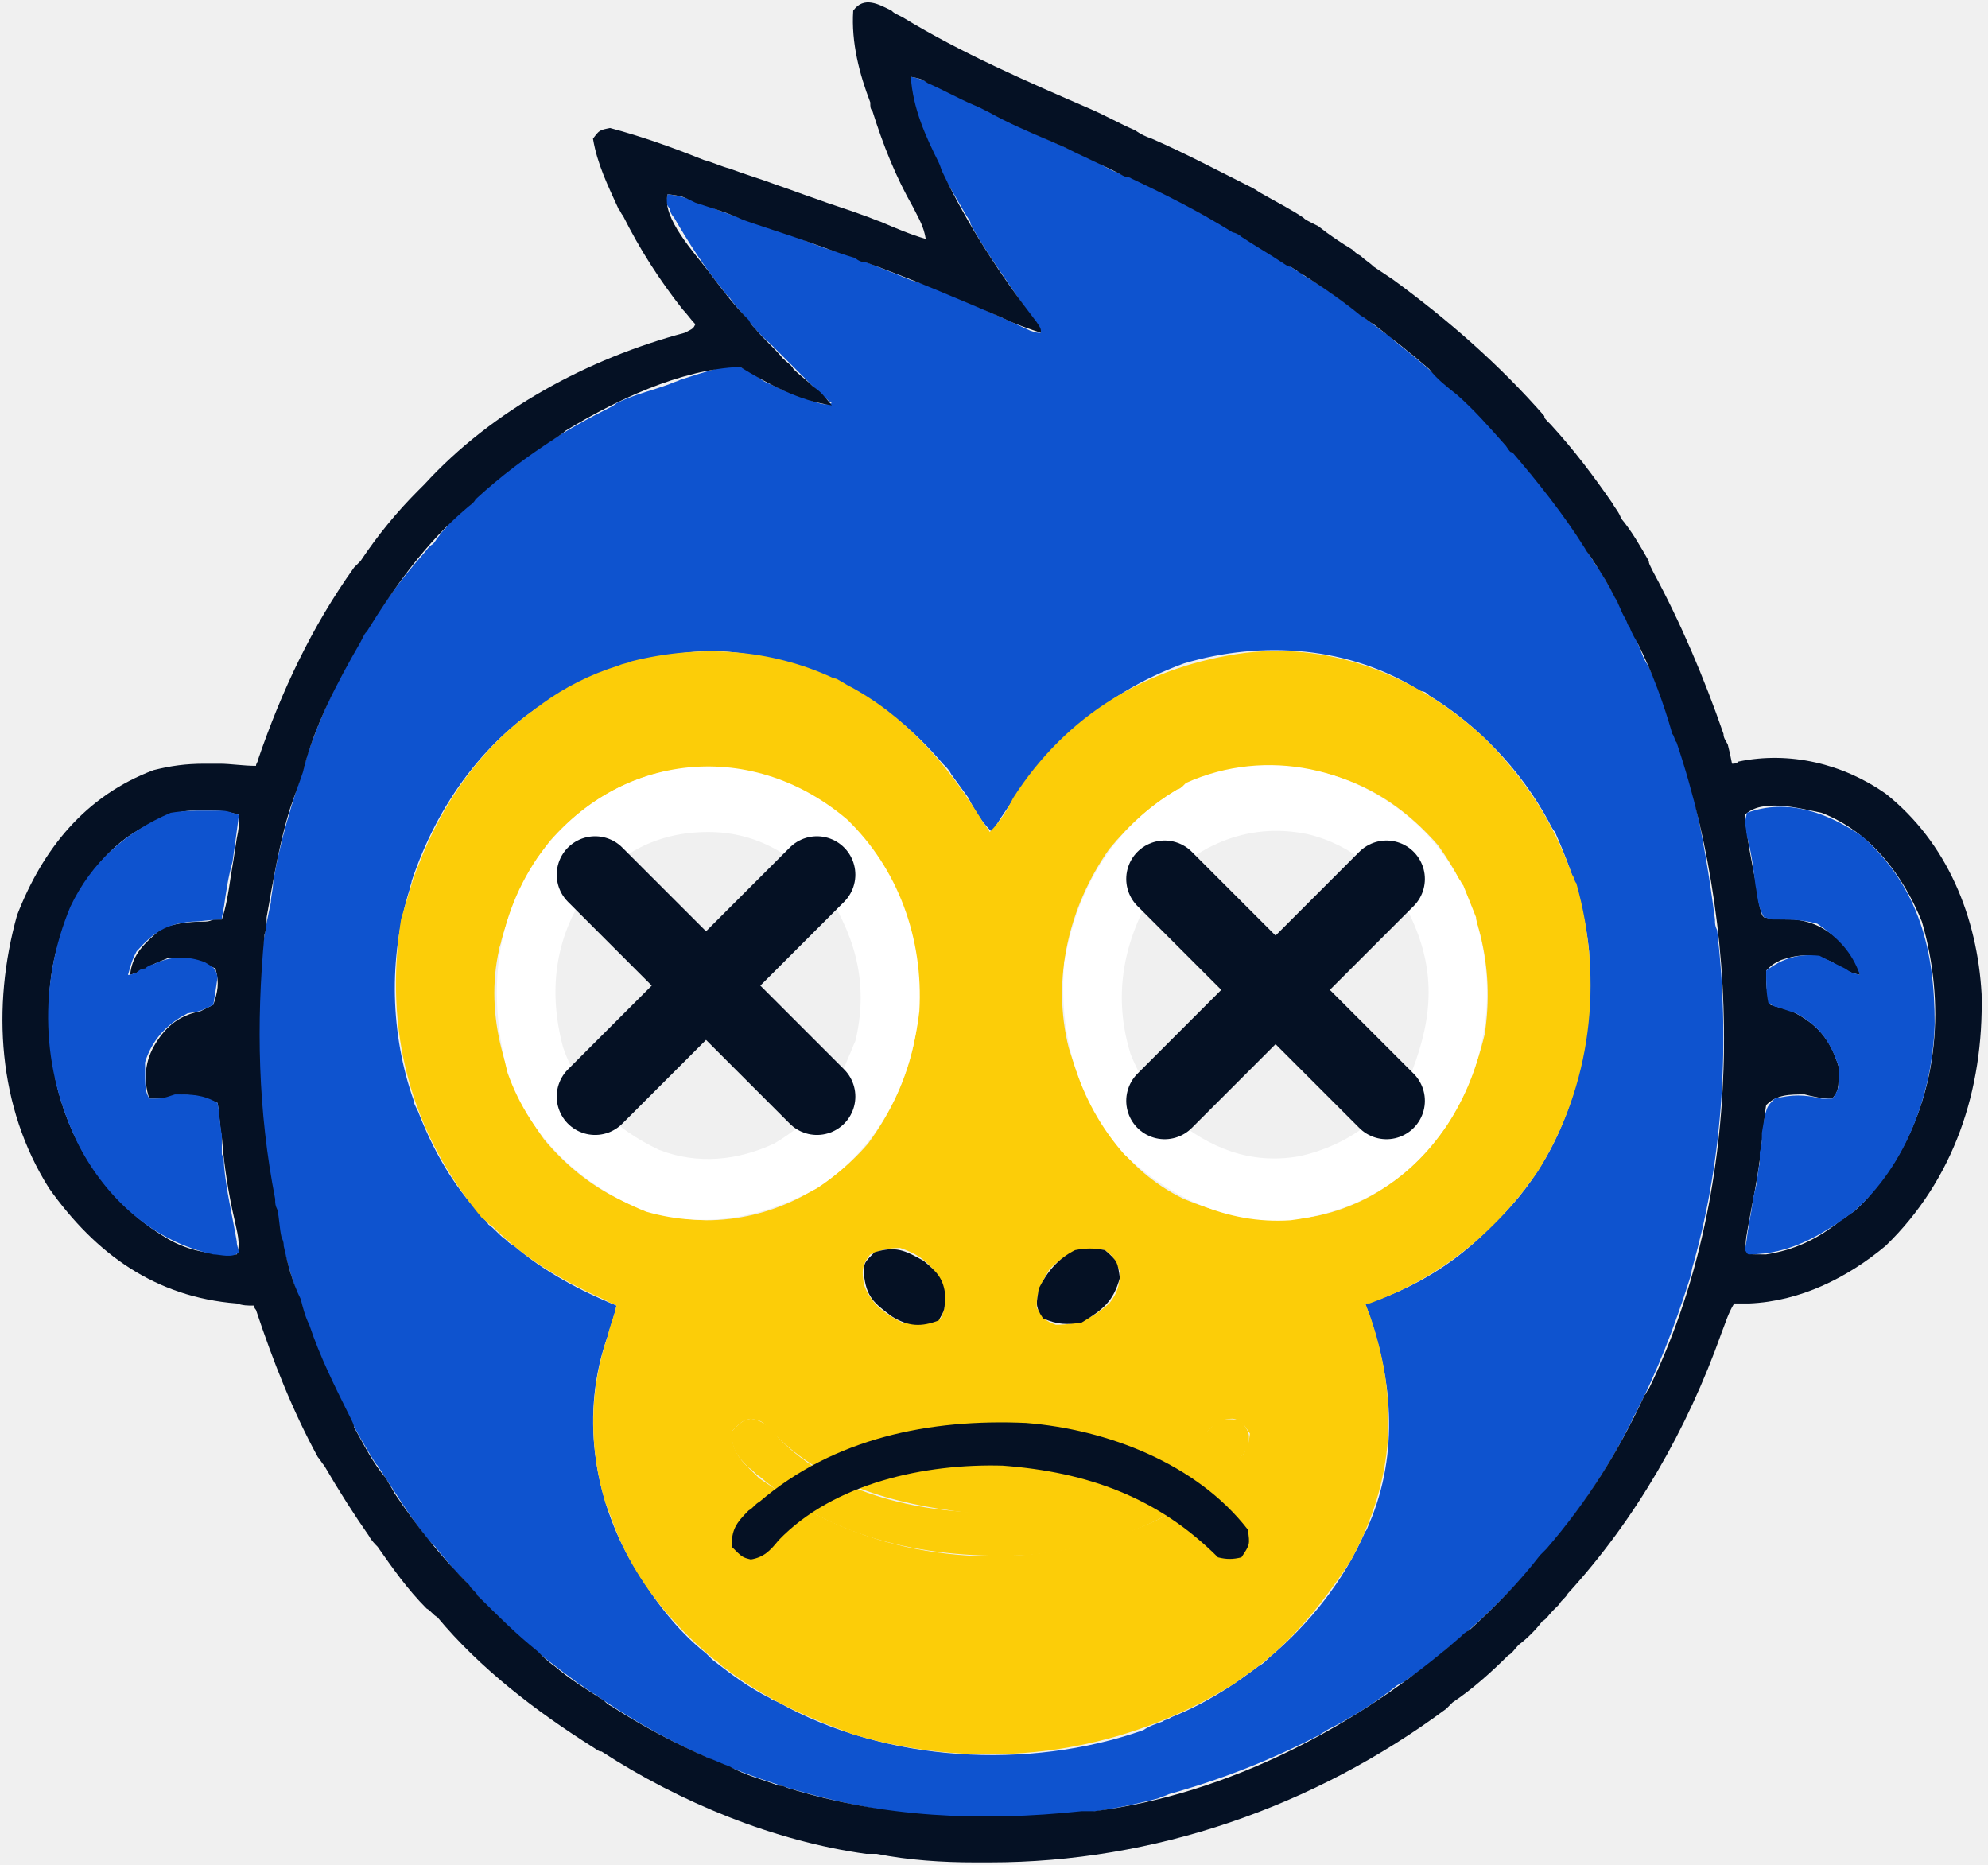
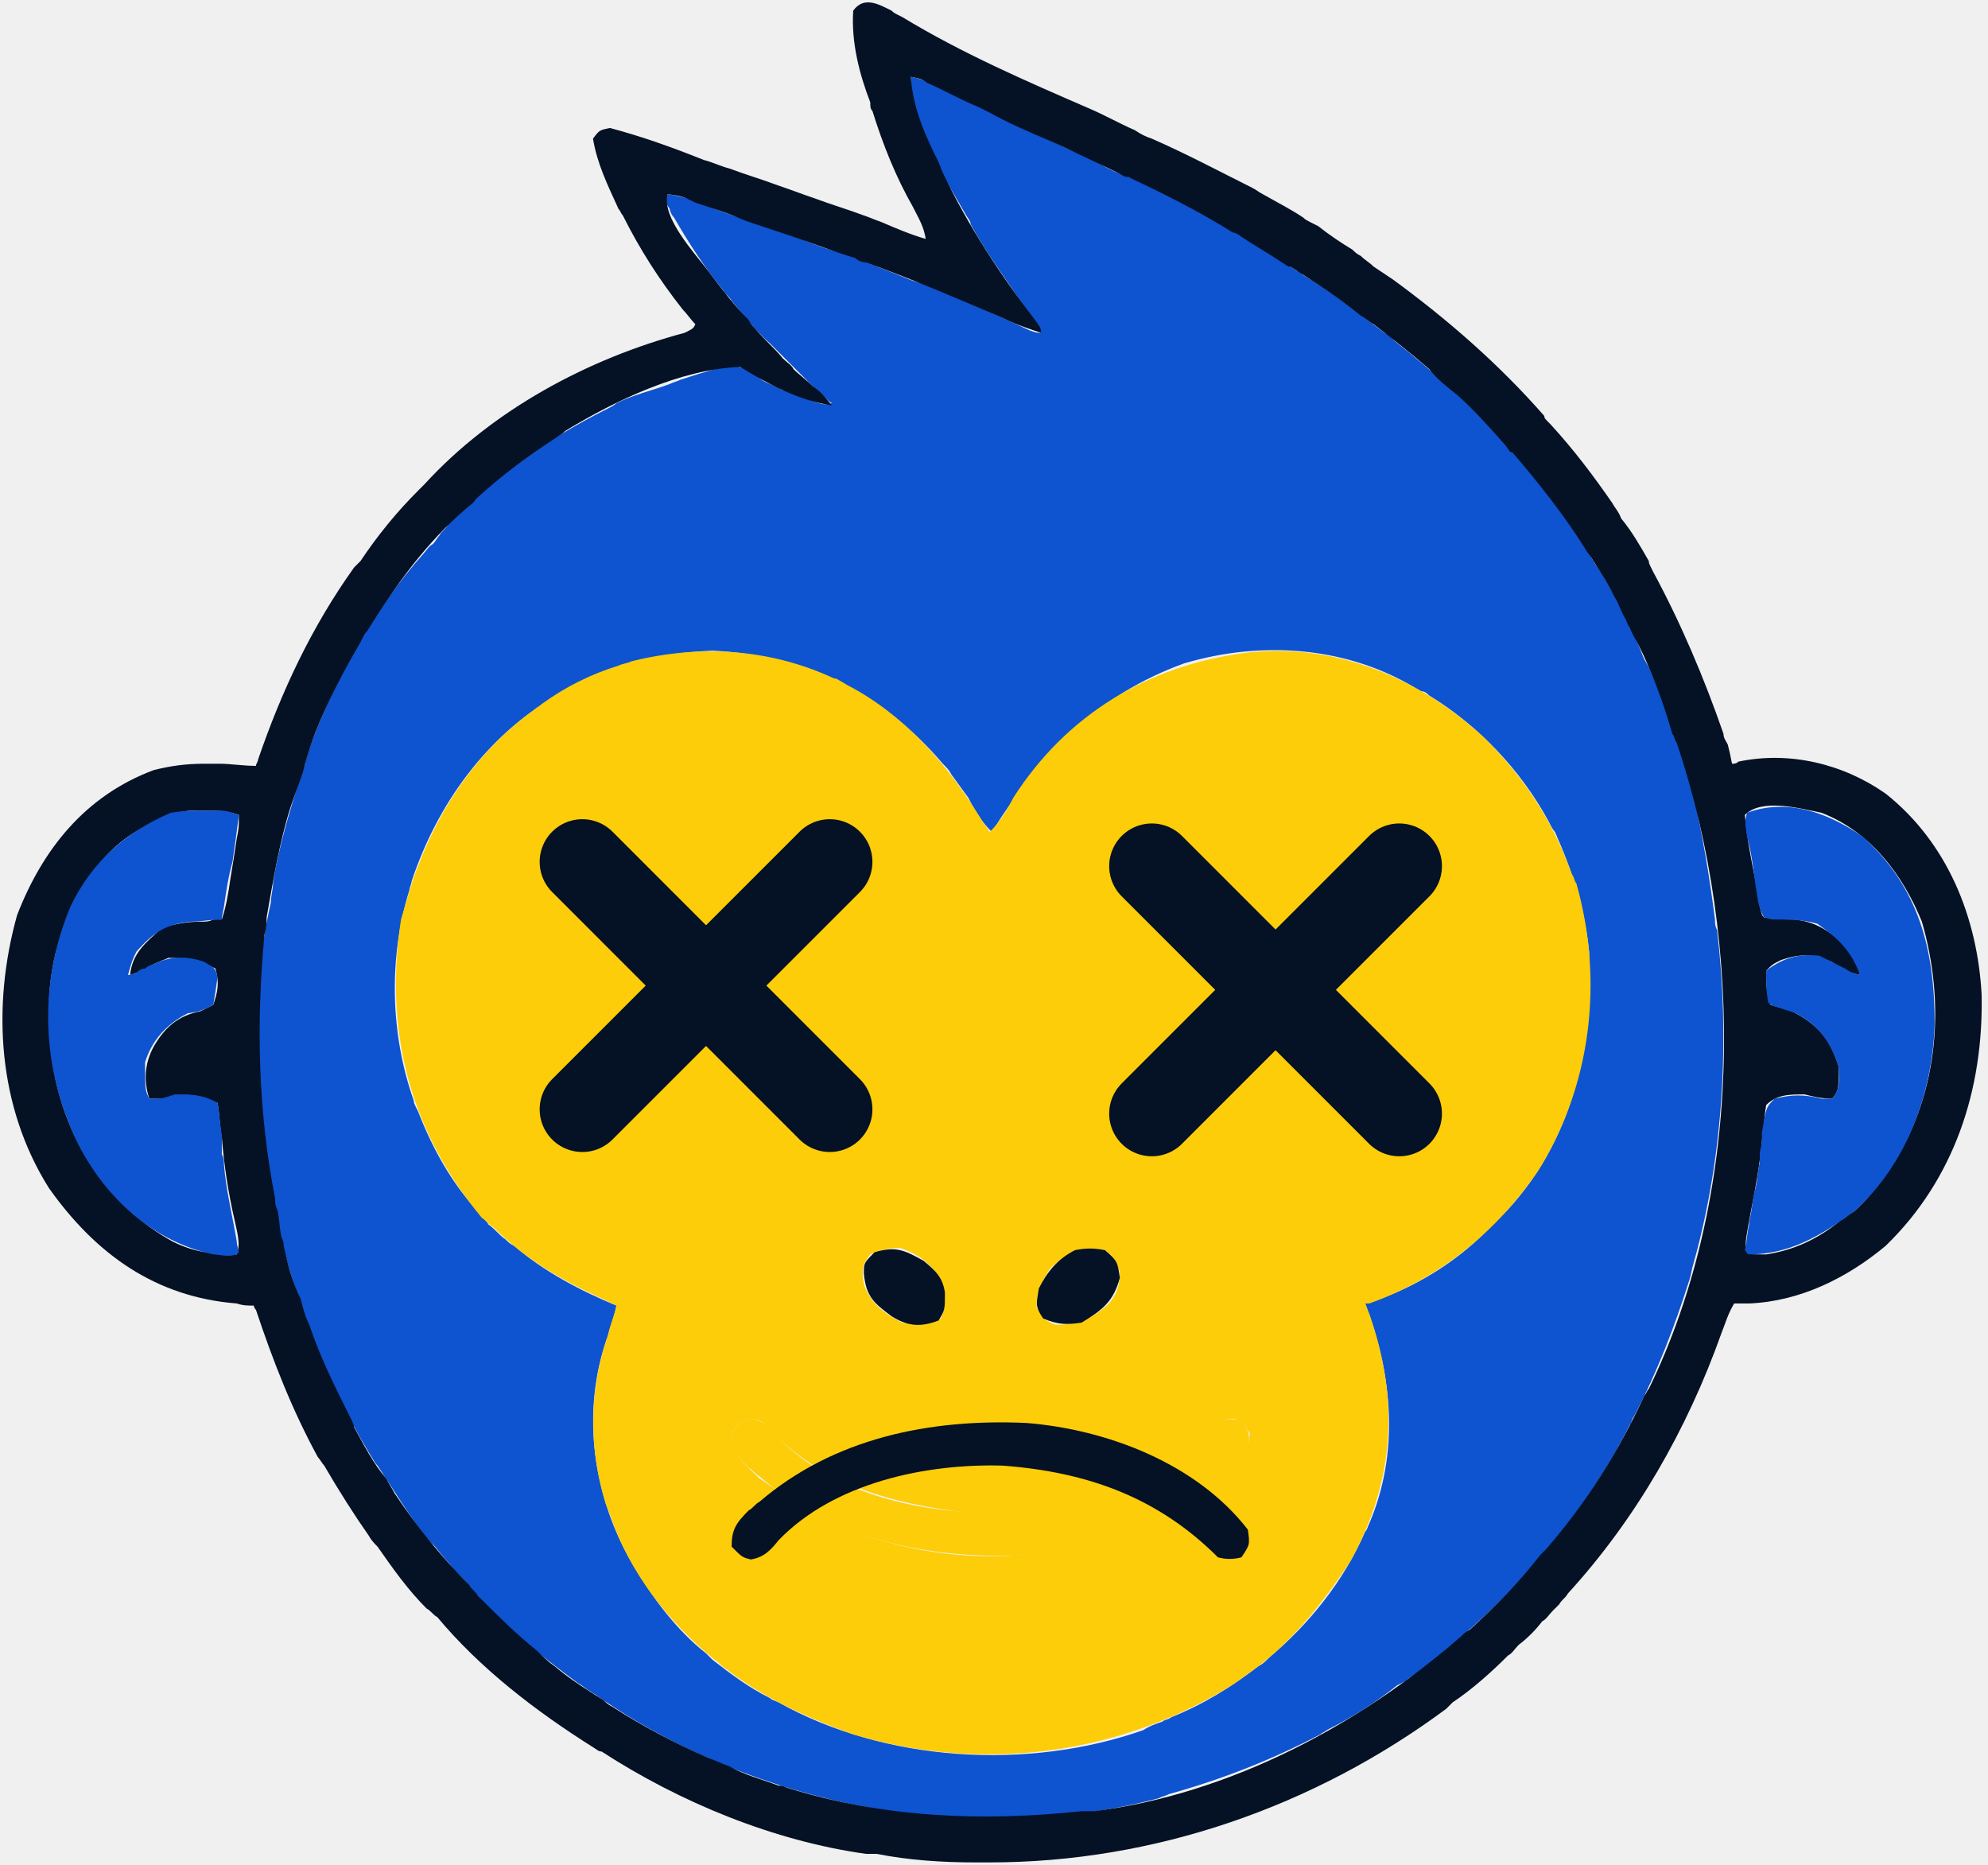
<svg xmlns="http://www.w3.org/2000/svg" viewBox="0 0 932 874">
  <path fill="#0E53CF" d="M0 0 C6 1 11 4 16 6 C26 11 36 16 46 21 C48 22 50 23 52 24 C61 28 70 32 79 36 C82 38 86 39 89 41 C94 44 99 46 105 48 C115 53 126 58 136 64 C138 65 139 66 141 66 C154 74 168 82 181 91 C182 91 182 91 184 93 C198 101 210 111 222 120 C224 121 225 122 227 124 C236 131 244 138 253 146 C254 147 255 148 257 149 C269 160 280 172 290 185 C291 187 293 188 294 190 C304 202 312 214 320 227 C321 229 323 231 324 233 C331 245 338 258 343 271 C344 274 346 276 347 279 C364 314 372 356 377 395 C377 397 377 398 378 400 C384 451 381 506 367 556 C366 559 366 561 365 564 C358 586 350 607 339 628 C338 629 338 631 337 632 C318 670 288 706 256 733 C254 735 252 736 250 738 C245 743 239 747 233 751 C232 752 232 752 228 754 C218 762 207 769 195 775 C194 776 193 776 192 777 C169 789 146 798 121 805 C119 806 118 806 116 807 C28 830 -72 811 -147 759 C-148 758 -149 758 -150 757 C-152 756 -154 754 -156 753 C-175 739 -194 724 -209 705 C-211 703 -212 702 -214 700 C-217 696 -220 693 -223 689 C-224 688 -225 687 -226 686 C-235 675 -242 663 -250 651 C-251 650 -251 650 -254 645 C-298 572 -319 471 -300 387 C-300 384 -299 381 -299 378 C-296 359 -290 340 -284 322 C-284 321 -283 319 -283 318 C-271 283 -252 250 -228 223 C-227 222 -226 220 -224 219 C-223 218 -222 216 -221 215 C-220 213 -218 212 -217 210 C-196 188 -171 170 -143 156 C-141 155 -139 154 -138 153 C-130 149 -121 147 -113 144 C-111 143 -110 143 -108 142 C-83 134 -83 134 -74 139 C-73 140 -71 141 -70 142 C-67 144 -63 145 -60 147 C-58 147 -56 148 -54 149 C-41 154 -41 154 -37 153 C-39 152 -40 150 -42 149 C-45 146 -49 142 -52 139 C-54 137 -55 136 -57 134 C-59 132 -61 130 -63 128 C-64 127 -65 126 -66 125 C-73 119 -78 112 -84 105 C-85 103 -87 102 -88 100 C-97 89 -104 78 -111 66 C-112 65 -113 63 -113 62 C-115 59 -115 59 -114 55 C-107 56 -101 58 -94 61 C-87 64 -80 66 -72 69 C-64 71 -56 74 -49 77 C-44 79 -39 81 -34 82 C-25 85 -16 89 -8 92 C-3 94 1 96 6 97 C23 104 39 111 56 119 C59 120 59 120 61 120 C58 115 55 111 52 106 C44 94 35 82 28 69 C28 68 28 68 26 65 C1 22 1 22 0 0 Z M-159 286 C-161 287 -164 288 -166 290 C-199 309 -222 341 -234 377 C-234 378 -235 380 -235 381 C-245 413 -244 449 -233 480 C-233 481 -233 481 -231 485 C-224 503 -215 519 -202 533 C-201 535 -199 536 -198 538 C-195 540 -193 543 -190 545 C-189 546 -188 547 -186 548 C-172 560 -155 569 -138 576 C-139 581 -141 586 -142 590 C-155 626 -149 666 -130 698 C-121 713 -110 728 -96 739 C-95 740 -94 741 -93 742 C-84 749 -76 755 -66 760 C-65 761 -64 761 -62 762 C-12 790 55 794 109 775 C112 773 115 772 118 771 C119 770 121 770 122 769 C137 763 150 755 163 745 C165 744 166 743 168 741 C187 725 203 705 213 682 C214 681 214 680 215 678 C229 645 226 609 213 575 C214 575 216 574 217 574 C237 567 255 556 270 541 C271 540 272 539 273 538 C309 504 320 458 318 410 C316 390 310 372 302 354 C301 353 300 351 299 349 C286 325 266 304 243 290 C242 289 241 288 239 288 C206 267 165 264 128 275 C87 290 61 317 38 354 C33 349 30 344 27 338 C24 334 22 331 19 327 C18 325 17 324 15 322 C-13 289 -50 271 -93 269 C-117 270 -138 275 -159 286 Z" transform="translate(427 36)" />
  <path fill="#FCCD08" d="M0 0 C1 0 1 0 6 3 C33 17 53 40 69 66 C70 68 72 70 73 72 C78 67 81 62 84 56 C109 17 147 -6 193 -12 C235 -17 275 -0 305 28 C324 47 337 67 346 92 C347 93 347 95 348 96 C361 142 355 191 330 231 C310 260 284 281 251 293 C250 293 250 293 249 293 C250 295 250 296 251 298 C265 338 263 376 242 414 C228 435 213 454 192 468 C191 469 189 470 188 471 C134 505 69 513 9 495 C-13 487 -33 478 -51 464 C-53 463 -54 461 -56 460 C-78 442 -96 419 -105 392 C-106 390 -106 389 -107 387 C-115 361 -115 334 -106 308 C-105 303 -103 299 -102 294 C-103 293 -105 293 -106 292 C-126 283 -144 273 -160 257 C-162 256 -163 254 -165 253 C-199 212 -211 165 -203 113 C-201 106 -199 100 -197 93 C-196 91 -196 90 -195 88 C-184 59 -166 33 -141 15 C-140 14 -138 13 -137 12 C-126 4 -114 -2 -101 -6 C-99 -7 -97 -7 -95 -8 C-63 -16 -30 -14 0 0 Z M-133 76 C-144 90 -151 105 -156 123 C-156 124 -157 126 -157 127 C-164 158 -154 191 -136 216 C-116 240 -90 253 -60 254 C-30 254 -3 240 16 218 C38 188 45 154 36 118 C31 100 23 86 11 72 C10 71 10 71 7 67 C-37 32 -94 32 -133 76 Z M129 80 C110 107 102 141 110 173 C119 203 135 230 164 244 C193 256 221 258 249 244 C280 228 297 200 305 167 C310 135 302 104 283 78 C261 53 235 41 201 41 C171 42 148 57 129 80 Z M101 277 C97 284 95 287 95 295 C99 301 99 301 104 303 C115 303 121 300 129 293 C133 288 134 284 134 278 C131 271 131 271 127 268 C116 266 109 269 101 277 Z M17 270 C13 275 13 278 14 284 C17 293 24 298 32 302 C40 303 43 303 50 300 C53 294 52 289 50 282 C45 274 40 270 31 267 C25 267 22 268 17 270 Z M174 354 C145 382 101 394 62 391 C28 387 -6 378 -30 352 C-34 348 -34 348 -39 347 C-43 348 -43 348 -48 353 C-48 364 -42 368 -35 375 C-29 379 -23 383 -17 387 C-16 388 -16 388 -12 390 C34 415 90 418 138 400 C155 394 171 385 183 372 C184 371 186 370 187 368 C193 363 194 362 195 354 C191 348 191 348 187 347 C181 347 178 350 174 354 Z" transform="translate(391 318)" />
  <path fill="#051124" d="M0 0 C1 1 1 1 5 3 C33 20 63 33 93 46 C100 49 107 53 114 56 C117 58 119 59 122 60 C138 67 153 75 169 83 C171 84 172 85 174 86 C181 90 187 93 193 97 C194 98 194 98 200 101 C205 105 211 109 216 112 C217 113 218 114 220 115 C222 117 224 118 226 120 C229 122 232 124 235 126 C261 145 285 166 306 190 C306 191 306 191 309 194 C320 206 329 218 338 231 C339 233 341 235 342 238 C347 244 351 251 355 258 C355 259 355 259 357 263 C370 287 381 313 390 339 C390 341 391 342 392 344 C393 348 393 348 394 353 C395 353 396 353 397 352 C421 347 446 353 466 367 C495 390 509 425 511 461 C512 506 498 548 466 579 C448 594 426 605 402 606 C400 606 397 606 395 606 C392 611 391 615 389 620 C373 665 349 707 317 742 C316 744 314 745 313 747 C312 748 311 749 310 750 C308 752 307 754 305 755 C302 759 298 763 294 766 C292 768 291 770 289 771 C281 779 272 787 263 793 C262 794 261 795 260 796 C198 842 123 868 46 868 C44 868 42 868 39 868 C24 868 8 867 -7 864 C-9 864 -10 864 -12 864 C-55 858 -99 840 -136 816 C-137 816 -137 816 -140 814 C-167 797 -193 777 -213 753 C-215 752 -216 750 -218 749 C-227 740 -234 730 -241 720 C-242 719 -244 717 -245 715 C-252 705 -259 694 -266 682 C-267 681 -268 679 -269 678 C-281 656 -290 633 -298 609 C-298 609 -299 608 -299 607 C-302 607 -304 607 -307 606 C-345 603 -373 583 -395 552 C-419 514 -422 467 -410 424 C-398 393 -378 368 -346 356 C-338 354 -331 353 -322 353 C-320 353 -318 353 -315 353 C-310 353 -304 354 -298 354 C-298 353 -297 352 -297 351 C-286 319 -272 289 -252 261 C-251 260 -250 259 -249 258 C-241 246 -232 235 -222 225 C-221 224 -220 223 -219 222 C-187 187 -142 163 -97 151 C-93 149 -93 149 -92 147 C-94 145 -96 142 -98 140 C-109 126 -118 112 -126 96 C-127 95 -127 94 -128 93 C-133 82 -138 72 -140 60 C-137 56 -137 56 -132 55 C-117 59 -103 64 -88 70 C-84 71 -80 73 -76 74 C-68 77 -61 79 -53 82 C-47 84 -42 86 -36 88 C-28 91 -21 93 -13 96 C-10 97 -8 98 -5 99 C2 102 9 105 16 107 C15 101 13 98 10 92 C2 78 -4 63 -9 47 C-10 46 -10 45 -10 43 C-15 30 -19 15 -18 0 C-13 -7 -6 -3 0 0 Z M9 31 C10 46 16 59 22 71 C23 73 23 74 24 76 C36 101 51 124 68 146 C70 149 70 149 70 151 C64 149 58 147 52 144 C31 135 10 126 -12 118 C-14 118 -16 117 -17 116 C-27 113 -37 109 -46 106 C-52 104 -58 102 -64 100 C-67 99 -70 98 -72 97 C-79 94 -86 92 -92 90 C-98 87 -98 87 -105 86 C-108 97 -92 114 -86 122 C-80 130 -74 138 -67 145 C-66 147 -65 148 -64 149 C-60 154 -55 158 -51 163 C-49 165 -47 166 -46 168 C-43 171 -40 173 -37 176 C-33 179 -33 179 -28 185 C-43 183 -58 175 -71 167 C-99 168 -130 183 -153 197 C-154 198 -154 198 -157 200 C-171 209 -183 218 -195 229 C-196 231 -198 232 -199 233 C-218 249 -233 270 -246 291 C-247 292 -247 292 -249 296 C-260 315 -271 336 -276 357 C-278 363 -280 368 -282 374 C-287 390 -290 408 -293 425 C-293 428 -293 430 -294 433 C-298 475 -297 516 -289 557 C-289 559 -289 560 -288 562 C-287 566 -287 571 -286 575 C-285 577 -285 578 -285 579 C-283 588 -281 596 -277 604 C-276 608 -275 612 -273 616 C-268 631 -261 645 -254 659 C-253 661 -252 663 -252 664 C-247 673 -243 681 -237 688 C-236 690 -234 693 -233 695 C-223 710 -211 725 -198 738 C-197 740 -195 741 -194 743 C-185 752 -176 761 -166 769 C-164 771 -161 774 -158 776 C-151 782 -143 787 -135 792 C-134 793 -133 794 -131 795 C-117 804 -102 812 -86 819 C-83 820 -79 822 -76 823 C-69 827 -61 829 -53 832 C-52 832 -51 832 -49 833 C-4 847 42 849 89 844 C91 844 93 844 95 844 C158 836 219 804 267 762 C268 761 269 760 271 759 C283 748 294 737 304 724 C305 723 306 722 307 721 C326 699 341 675 353 649 C354 648 354 647 355 646 C399 556 400 438 368 343 C367 342 367 340 366 339 C362 325 357 311 350 297 C349 295 347 292 346 289 C345 288 345 287 344 285 C342 282 341 278 339 275 C336 269 333 264 329 258 C328 256 326 254 325 252 C315 236 303 221 291 207 C290 207 290 207 288 204 C280 195 273 187 265 180 C260 176 256 173 252 168 C244 161 235 154 226 147 C224 146 222 144 220 143 C209 134 198 127 187 120 C186 120 186 120 183 118 C177 114 170 110 164 106 C163 105 161 104 160 104 C144 94 128 86 111 78 C109 78 108 77 106 76 C98 72 89 68 81 64 C72 60 62 56 52 51 C48 49 43 46 38 44 C31 41 24 37 17 34 C14 32 14 32 9 31 Z M400 377 C401 388 403 398 405 408 C406 412 406 416 407 420 C408 424 408 424 409 425 C414 426 418 426 423 426 C433 427 439 431 447 438 C450 443 453 447 454 452 C449 451 445 449 441 446 C432 442 426 442 417 445 C413 447 413 447 410 450 C410 456 410 460 412 466 C415 467 419 468 422 469 C434 475 440 482 444 495 C444 506 444 506 441 510 C436 510 432 509 428 508 C421 508 415 508 410 513 C409 519 409 524 408 530 C407 541 405 552 403 562 C400 578 400 578 401 582 C402 583 402 583 410 583 C423 581 434 576 445 567 C447 566 449 564 451 563 C458 557 462 551 467 544 C468 543 469 541 470 540 C491 506 494 465 483 427 C474 405 459 385 436 376 C426 374 408 369 400 377 Z M-341 378 C-343 379 -345 380 -347 381 C-372 392 -385 417 -392 442 C-396 459 -396 476 -393 493 C-393 496 -392 498 -392 501 C-385 533 -366 561 -337 577 C-327 582 -318 583 -307 583 C-305 578 -307 572 -308 567 C-311 554 -313 541 -314 528 C-315 523 -315 518 -316 512 C-325 508 -332 507 -341 510 C-343 510 -346 510 -348 510 C-351 501 -350 492 -345 484 C-340 476 -334 471 -324 469 C-322 468 -320 467 -318 466 C-316 460 -315 456 -317 449 C-325 445 -330 444 -339 444 C-344 446 -344 446 -348 448 C-351 450 -354 451 -357 452 C-356 442 -350 437 -342 430 C-336 428 -330 427 -323 427 C-321 427 -320 427 -318 426 C-317 426 -317 426 -314 426 C-312 420 -311 414 -310 407 C-309 401 -308 395 -307 388 C-306 383 -306 383 -306 377 C-312 375 -315 375 -321 375 C-323 375 -325 375 -327 375 C-332 375 -336 376 -341 378 Z" transform="translate(418 5)" />
-   <path fill="#FFFFFF" d="M0 0 C24 23 36 56 34 90 C30 124 15 154 -14 173 C-40 187 -66 192 -94 184 C-124 172 -148 150 -159 119 C-168 84 -166 49 -145 18 C-110 -31 -46 -39 0 0 Z M-122 34 C-137 56 -140 81 -133 107 C-125 130 -109 145 -88 155 C-70 162 -51 160 -34 152 C-17 142 -6 129 1 111 C2 109 3 106 4 104 C10 79 5 57 -9 35 C-24 17 -42 6 -65 6 C-89 6 -107 16 -122 34 Z" transform="translate(397 384)" />
-   <path fill="#FFFFFF" d="M0 0 C7 7 13 15 18 24 C19 25 19 26 20 27 C22 32 24 37 26 42 C26 43 26 43 27 47 C36 80 30 113 12 140 C-6 166 -30 180 -61 184 C-91 186 -118 173 -139 153 C-161 128 -170 96 -167 63 C-161 28 -144 0 -114 -18 C-113 -18 -113 -18 -110 -21 C-72 -38 -29 -28 0 0 Z M-126 31 C-140 55 -144 80 -136 106 C-132 116 -127 124 -120 132 C-119 132 -119 132 -118 132 C-117 133 -117 135 -116 136 C-99 150 -80 158 -57 154 C-34 149 -15 135 -4 114 C6 88 7 66 -5 41 C-16 22 -32 8 -53 3 C-82 -3 -107 9 -126 31 Z" transform="translate(666 388)" />
  <path fill="#0E53CF" d="M0 0 C27 24 34 54 34 88 C33 120 21 154 -4 176 C-19 187 -34 196 -53 196 C-54 196 -54 195 -55 194 C-54 190 -54 186 -53 182 C-53 181 -53 181 -52 176 C-51 169 -51 169 -50 165 C-49 161 -49 157 -48 153 C-48 151 -48 150 -48 148 C-47 145 -47 142 -47 139 C-45 127 -45 127 -41 123 C-33 121 -27 121 -19 123 C-17 123 -16 123 -14 123 C-10 118 -11 115 -11 108 C-15 96 -20 89 -31 83 C-34 82 -37 81 -40 80 C-41 80 -43 79 -44 78 C-45 73 -45 69 -45 63 C-37 57 -30 55 -20 56 C-16 58 -12 60 -8 62 C-5 64 -5 64 -1 65 C-5 54 -11 48 -21 41 C-28 39 -34 39 -42 39 C-43 39 -45 38 -46 38 C-49 33 -49 28 -50 23 C-51 15 -52 7 -54 0 C-55 -7 -55 -7 -54 -11 C-35 -18 -16 -11 0 0 Z" transform="translate(873 392)" />
  <path fill="#0E53CF" d="M0 0 C1 -0 1 -0 6 -0 C10 0 10 0 16 2 C15 10 14 17 13 24 C11 31 10 38 9 45 C8 50 8 50 8 51 C3 51 -2 52 -6 52 C-18 53 -24 57 -32 66 C-34 70 -34 70 -36 77 C-34 77 -33 76 -32 76 C-31 75 -30 74 -28 74 C-27 73 -25 72 -24 72 C-16 68 -8 68 0 71 C5 74 5 74 6 78 C5 85 5 85 4 91 C-2 94 -2 94 -8 95 C-18 100 -25 108 -28 118 C-28 131 -28 131 -26 135 C-20 135 -20 135 -14 133 C-6 133 -1 133 6 137 C7 142 7 147 8 152 C8 155 8 158 8 161 C9 163 9 164 9 166 C10 178 13 190 15 202 C15 203 15 203 16 207 C13 210 7 208 4 208 C-24 202 -46 182 -59 157 C-77 121 -78 81 -63 45 C-53 24 -37 10 -16 1 C-10 0 -5 0 0 0 Z" transform="translate(96 380)" />
  <path fill="#051124" d="M0 0 C6 5 6 6 7 13 C4 24 -1 28 -11 34 C-18 35 -22 35 -29 32 C-33 26 -32 25 -31 18 C-27 10 -22 4 -14 0 C-9 -1 -5 -1 0 0 Z" transform="translate(518 586)" />
  <path fill="#051124" d="M0 0 C6 5 9 8 10 15 C10 23 10 23 7 28 C-1 31 -7 31 -15 26 C-23 20 -27 17 -28 6 C-28 1 -28 1 -23 -4 C-13 -7 -9 -5 0 0 Z" transform="translate(433 591)" />
-   <path d="M279 410 L383 514 M383 410 L279 514" stroke="#051124" stroke-width="36" stroke-linecap="round" fill="none" />
-   <path d="M546 412 L650 516 M650 412 L546 516" stroke="#051124" stroke-width="36" stroke-linecap="round" fill="none" />
+   <path fill="#FCCD08" stroke="#FCCD08" stroke-width="6" d="M0 0 C24 23 36 56 34 90 C30 124 15 154 -14 173 C-40 187 -66 192 -94 184 C-124 172 -148 150 -159 119 C-168 84 -166 49 -145 18 C-110 -31 -46 -39 0 0 Z M-122 34 C-137 56 -140 81 -133 107 C-125 130 -109 145 -88 155 C-70 162 -51 160 -34 152 C-17 142 -6 129 1 111 C2 109 3 106 4 104 C10 79 5 57 -9 35 C-24 17 -42 6 -65 6 C-89 6 -107 16 -122 34 Z" transform="translate(397 384)" />
+   <path fill="#FCCD08" stroke="#FCCD08" stroke-width="6" d="M0 0 C7 7 13 15 18 24 C19 25 19 26 20 27 C22 32 24 37 26 42 C26 43 26 43 27 47 C36 80 30 113 12 140 C-6 166 -30 180 -61 184 C-91 186 -118 173 -139 153 C-161 128 -170 96 -167 63 C-161 28 -144 0 -114 -18 C-113 -18 -113 -18 -110 -21 C-72 -38 -29 -28 0 0 Z M-126 31 C-140 55 -144 80 -136 106 C-132 116 -127 124 -120 132 C-119 132 -119 132 -118 132 C-117 133 -117 135 -116 136 C-99 150 -80 158 -57 154 C-34 149 -15 135 -4 114 C6 88 7 66 -5 41 C-16 22 -32 8 -53 3 C-82 -3 -107 9 -126 31 Z" transform="translate(666 388)" />
+   <path fill="#FCCD08" stroke="#FCCD08" stroke-width="6" d="M0 0 C19 16 31 38 31 63 C31 74 29 83 25 93 C24 95 24 96 23 98 C12 119 -5 132 -27 139 C-50 143 -68 137 -86 124 C-90 120 -90 120 -91 117 C-92 116 -94 116 -95 115 C-111 94 -116 70 -111 44 C-107 24 -94 5 -76 -5 C-49 -17 -24 -16 0 0 Z M-31 22 C-35 30 -34 38 -31 46 C-25 53 -21 56 -12 56 C-2 56 1 53 7 46 C11 38 11 30 8 22 C4 16 2 13 -5 11 C-17 10 -23 12 -31 22 Z" transform="translate(639 403)" />
+   <path fill="#FCCD08" stroke="#FCCD08" stroke-width="6" d="M0 0 C18 15 29 37 30 60 C30 73 27 84 22 95 C22 96 22 96 20 99 C9 118 -6 130 -27 137 C-48 141 -67 136 -84 124 C-92 117 -98 110 -103 101 C-104 100 -105 98 -106 97 C-117 74 -116 50 -107 27 C-97 7 -82 -5 -62 -14 C-38 -18 -19 -14 0 0 Z M-33 17 C-37 26 -38 34 -35 43 C-31 49 -27 52 -20 54 C-12 55 -7 54 -0 50 C7 44 8 37 8 28 C6 19 1 14 -7 9 C-18 7 -26 9 -33 17 Z" transform="translate(374 405)" />
+   <path fill="#FCCD08" stroke="#FCCD08" stroke-width="6" d="M0 0 C6 5 9 10 10 17 C10 27 8 33 1 39 C-6 43 -11 44 -19 42 C-27 38 -31 35 -34 26 C-35 11 -35 11 -30 4 C-21 -4 -11 -6 0 0 Z" transform="translate(372 417)" />
+   <path fill="#FCCD08" stroke="#FCCD08" stroke-width="6" d="M0 0 C5 4 9 8 11 14 C11 25 9 33 2 40 C-8 45 -14 45 -23 40 C-31 34 -32 31 -33 21 C-32 13 -31 10 -26 4 C-23 1 -23 1 -19 -0 C-14 -3 -6 -2 0 0 Z" transform="translate(638 416)" />
+   <path d="M273 404 L389 520 M389 404 L273 520" stroke="#051124" stroke-width="40" stroke-linecap="round" fill="none" />
+   <path d="M540 406 L656 522 M656 406 L540 522" stroke="#051124" stroke-width="40" stroke-linecap="round" fill="none" />
  <path fill="#FCCD08" d="M0 0 C4 6 4 6 3 13 C-21 44 -63 60 -101 63 C-146 65 -191 56 -226 26 C-228 25 -229 23 -231 22 C-237 16 -239 13 -239 5 C-234 0 -234 0 -230 -1 C-224 0 -221 3 -217 8 C-191 35 -148 44 -112 43 C-72 40 -39 28 -11 0 C-7 -1 -4 -1 0 0 Z" transform="translate(582 666)" />
  <g transform="translate(0 1396) scale(1 -1)">
    <path fill="#051124" d="M0 0 C4 6 4 6 3 13 C-21 44 -63 60 -101 63 C-146 65 -191 56 -226 26 C-228 25 -229 23 -231 22 C-237 16 -239 13 -239 5 C-234 0 -234 0 -230 -1 C-224 0 -221 3 -217 8 C-191 35 -148 44 -112 43 C-72 40 -39 28 -11 0 C-7 -1 -4 -1 0 0 Z" transform="translate(582 666)" />
  </g>
</svg>
